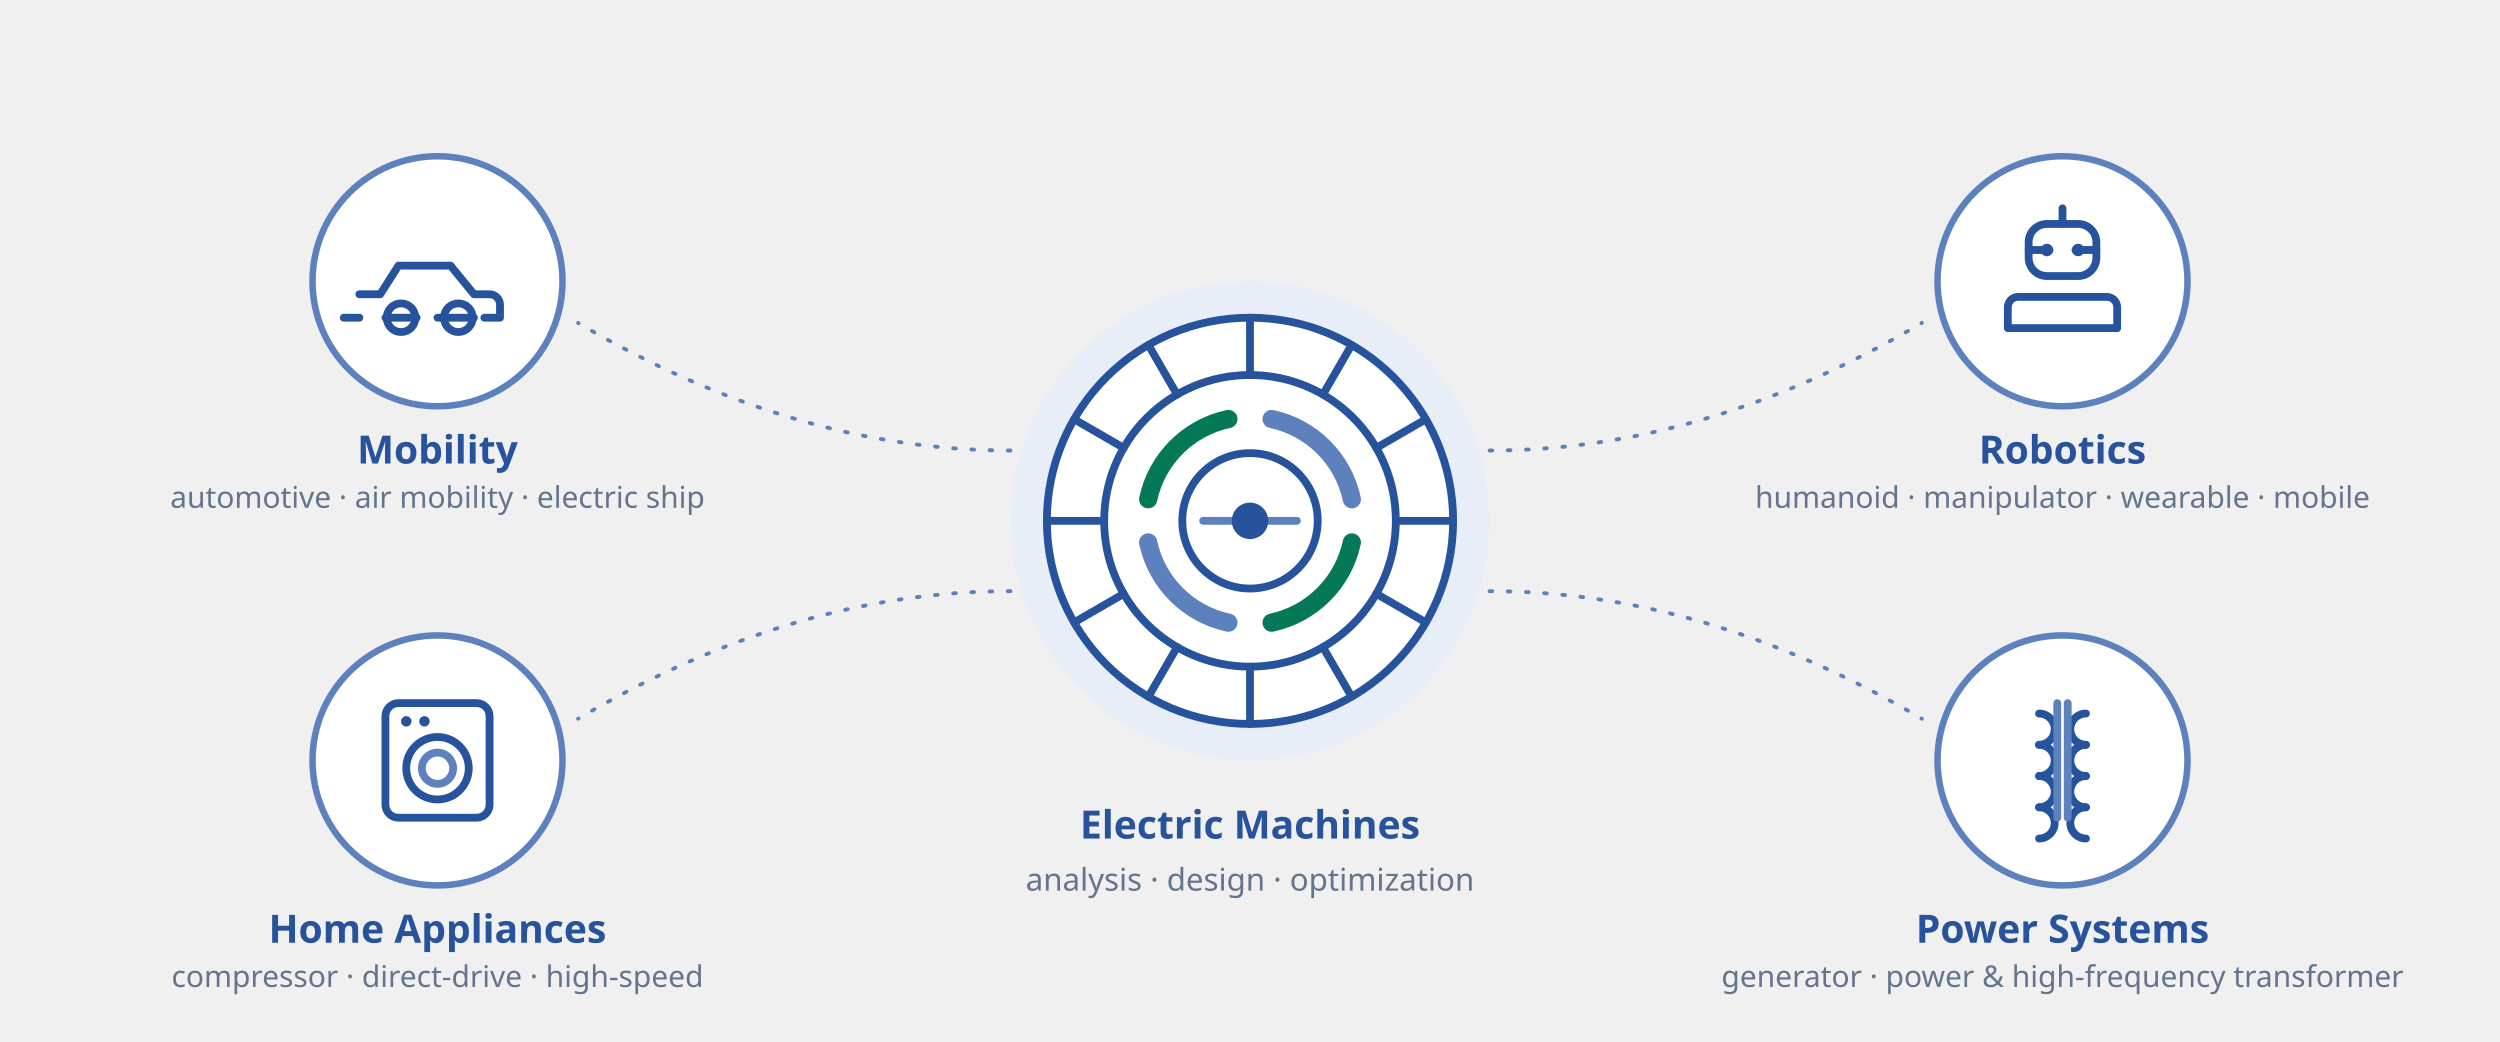
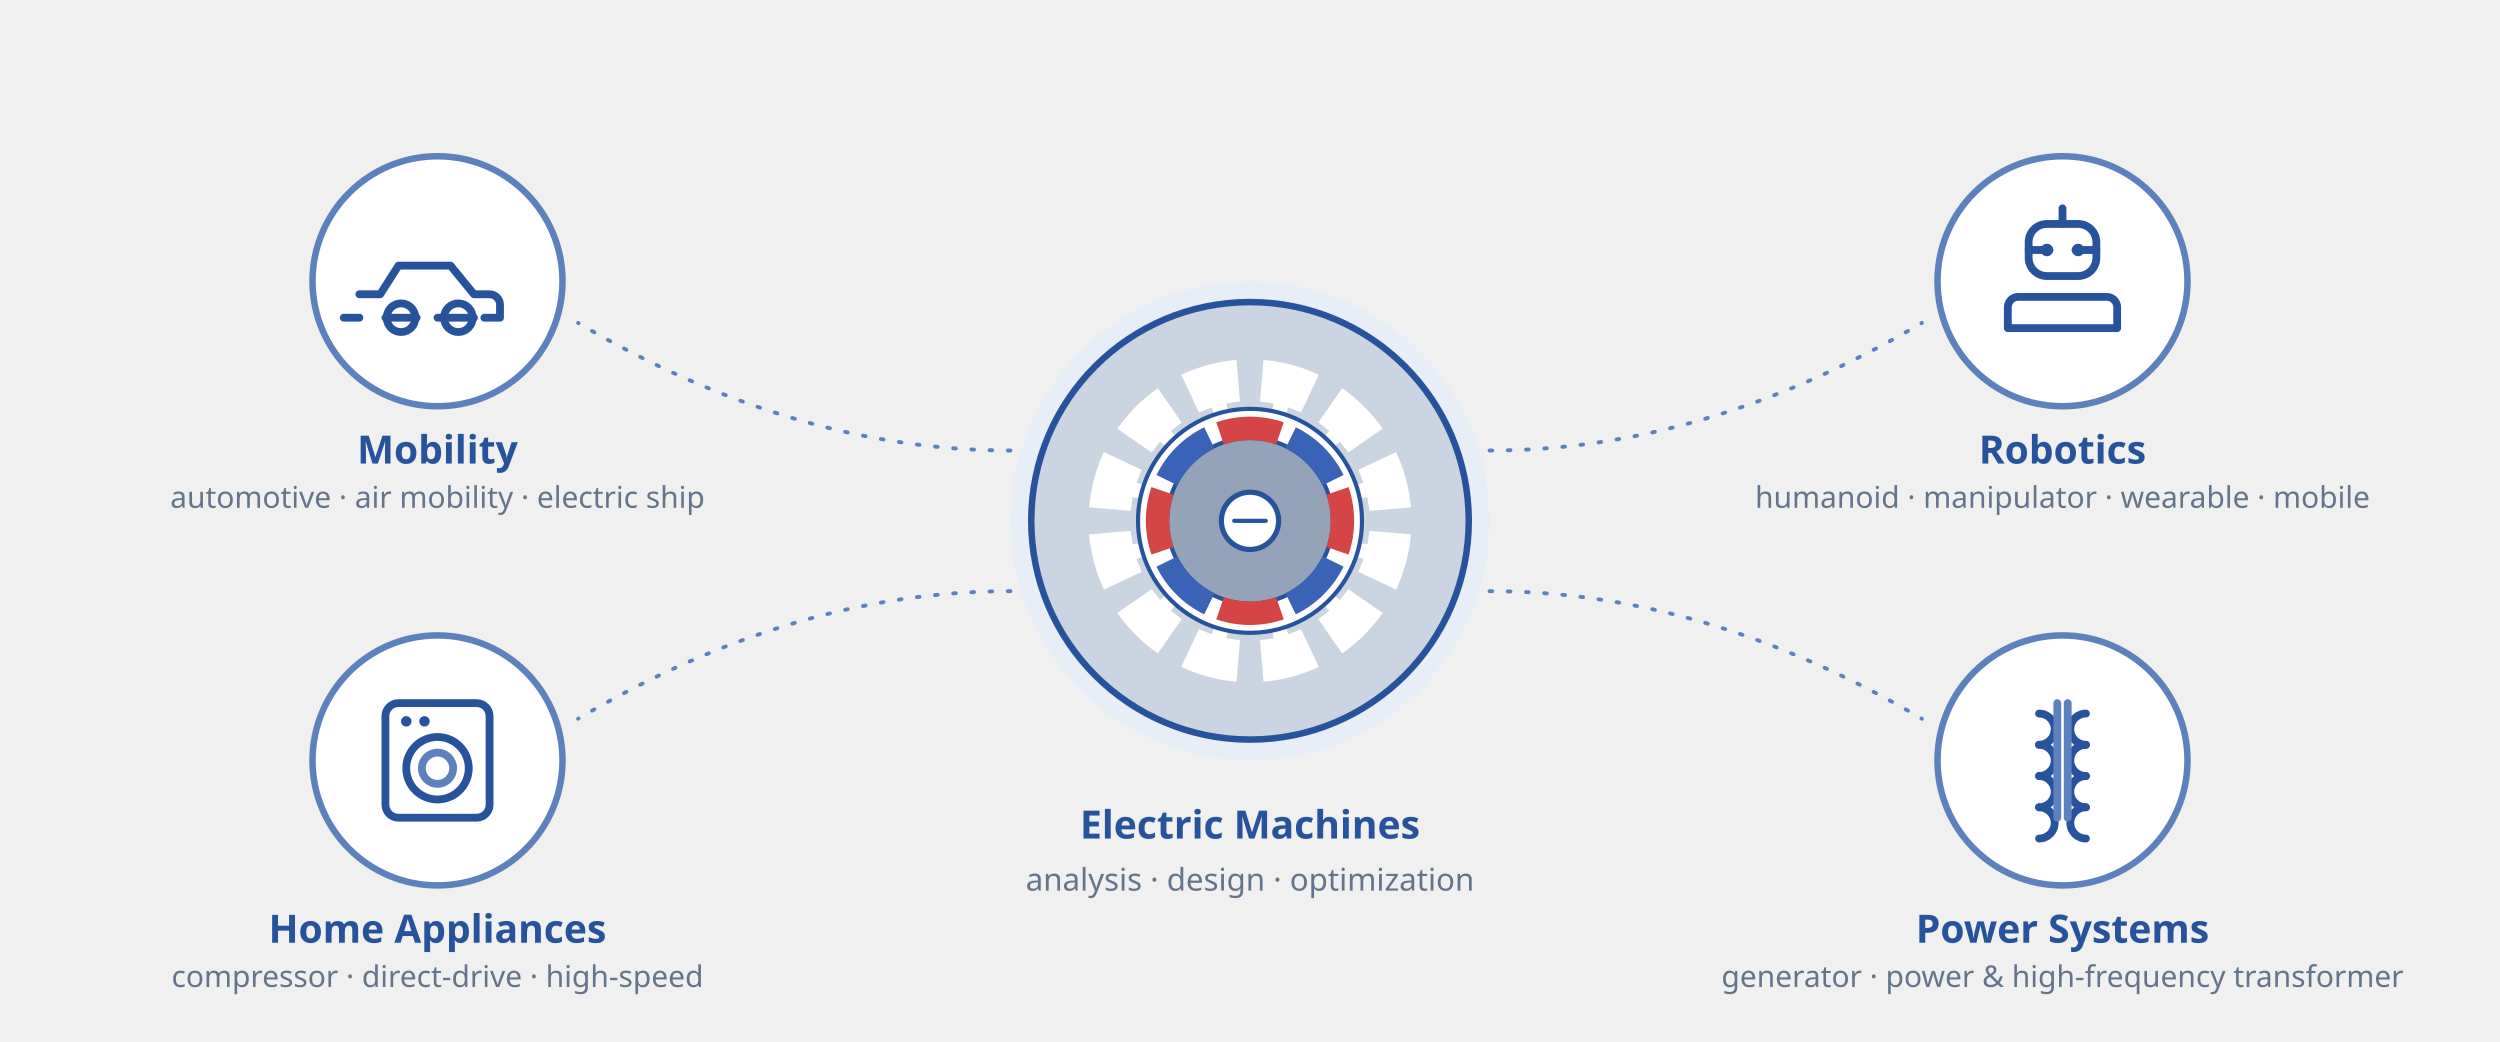
<svg xmlns="http://www.w3.org/2000/svg" viewBox="0 0 960 400" font-family="Pretendard, system-ui, sans-serif" role="img" aria-label="Application domains of EMEC research">
  <style>
  @keyframes spin { to { transform: rotate(360deg); } }
  @keyframes flow { to { stroke-dashoffset: -28; } }
  @keyframes glow {
    0%, 55%, 100% { fill: white; }
    12%           { fill: #E8EEF7; }
  }
  .rotor {
    animation: spin 14s linear infinite;
    transform-origin: 480px 200px;
  }
  .link { animation: flow 2.2s linear infinite; }
  .halo { animation: glow 8s ease-in-out infinite; }
  .halo-1 { animation-delay: 0s; }
  .halo-2 { animation-delay: 2s; }
  .halo-3 { animation-delay: 4s; }
  .halo-4 { animation-delay: 6s; }
  @media (prefers-reduced-motion: reduce) {
    .rotor, .link, .halo { animation: none; }
  }
</style>
  <path class="link" d="M 388 173 Q 305 173 222 124" fill="none" stroke="#5C81BC" stroke-width="1.5" stroke-dasharray="1 6" stroke-linecap="round" />
  <path class="link" d="M 572 173 Q 655 173 738 124" fill="none" stroke="#5C81BC" stroke-width="1.5" stroke-dasharray="1 6" stroke-linecap="round" />
  <path class="link" d="M 388 227 Q 305 227 222 276" fill="none" stroke="#5C81BC" stroke-width="1.5" stroke-dasharray="1 6" stroke-linecap="round" />
  <path class="link" d="M 572 227 Q 655 227 738 276" fill="none" stroke="#5C81BC" stroke-width="1.5" stroke-dasharray="1 6" stroke-linecap="round" />
  <g stroke-linecap="round" stroke-linejoin="round">
    <circle cx="480" cy="200" r="92" fill="#E8EEF7" />
-     <circle cx="480" cy="200" r="78" fill="white" stroke="#26539C" stroke-width="3" />
-     <line x1="558.0" y1="200.0" x2="536.0" y2="200.0" stroke="#26539C" stroke-width="3" />
-     <line x1="547.5" y1="239.0" x2="528.5" y2="228.0" stroke="#26539C" stroke-width="3" />
-     <line x1="519.0" y1="267.5" x2="508.0" y2="248.5" stroke="#26539C" stroke-width="3" />
-     <line x1="480.0" y1="278.0" x2="480.0" y2="256.0" stroke="#26539C" stroke-width="3" />
-     <line x1="441.0" y1="267.5" x2="452.0" y2="248.5" stroke="#26539C" stroke-width="3" />
-     <line x1="412.5" y1="239.0" x2="431.5" y2="228.0" stroke="#26539C" stroke-width="3" />
-     <line x1="402.0" y1="200.0" x2="424.0" y2="200.0" stroke="#26539C" stroke-width="3" />
-     <line x1="412.5" y1="161.0" x2="431.5" y2="172.0" stroke="#26539C" stroke-width="3" />
-     <line x1="441.0" y1="132.5" x2="452.0" y2="151.5" stroke="#26539C" stroke-width="3" />
-     <line x1="480.0" y1="122.0" x2="480.0" y2="144.0" stroke="#26539C" stroke-width="3" />
-     <line x1="519.0" y1="132.5" x2="508.0" y2="151.5" stroke="#26539C" stroke-width="3" />
-     <line x1="547.5" y1="161.0" x2="528.5" y2="172.0" stroke="#26539C" stroke-width="3" />
-     <circle cx="480" cy="200" r="56" fill="none" stroke="#26539C" stroke-width="3" />
+     <circle cx="480" cy="200" r="84" fill="#cbd5e1" stroke="#26539C" stroke-width="2.5" />
+     <path d="M 541.78 194.81 A 62 62 0 0 0 536.1 173.6 L 521.62 180.41 L 523.6 185.33 L 520.75 186.28 A 43 43 0 0 1 522.15 191.5 L 525.09 190.91 L 525.84 196.15 Z" fill="#ffffff" />
+     <path d="M 530.91 164.62 A 62 62 0 0 0 515.38 149.09 L 506.25 162.23 L 510.42 165.49 L 508.44 167.75 A 43 43 0 0 1 512.25 171.56 L 514.51 169.58 L 517.77 173.75 Z" fill="#ffffff" />
+     <path d="M 506.4 143.9 A 62 62 0 0 0 485.19 138.22 L 483.85 154.16 L 489.09 154.91 L 488.5 157.85 A 43 43 0 0 1 493.72 159.25 L 494.67 156.4 L 499.59 158.38 Z" fill="#ffffff" />
+     <path d="M 474.81 138.22 A 62 62 0 0 0 453.6 143.9 L 460.41 158.38 L 465.33 156.4 L 466.28 159.25 A 43 43 0 0 1 471.5 157.85 L 470.91 154.91 L 476.15 154.16 Z" fill="#ffffff" />
+     <path d="M 444.62 149.09 A 62 62 0 0 0 429.09 164.62 L 442.23 173.75 L 445.49 169.58 L 447.75 171.56 A 43 43 0 0 1 451.56 167.75 L 449.58 165.49 L 453.75 162.23 Z" fill="#ffffff" />
+     <path d="M 423.9 173.6 A 62 62 0 0 0 418.22 194.81 L 434.16 196.15 L 434.91 190.91 L 437.85 191.5 A 43 43 0 0 1 439.25 186.28 L 436.4 185.33 L 438.38 180.41 Z" fill="#ffffff" />
+     <path d="M 418.22 205.19 A 62 62 0 0 0 423.9 226.4 L 438.38 219.59 L 436.4 214.67 L 439.25 213.72 A 43 43 0 0 1 437.85 208.5 L 434.91 209.09 L 434.16 203.85 Z" fill="#ffffff" />
+     <path d="M 429.09 235.38 A 62 62 0 0 0 444.62 250.91 L 453.75 237.77 L 449.58 234.51 L 451.56 232.25 A 43 43 0 0 1 447.75 228.44 L 445.49 230.42 L 442.23 226.25 Z" fill="#ffffff" />
+     <path d="M 453.6 256.1 A 62 62 0 0 0 474.81 261.78 L 476.15 245.84 L 470.91 245.09 L 471.5 242.15 A 43 43 0 0 1 466.28 240.75 L 465.33 243.6 L 460.41 241.62 Z" fill="#ffffff" />
+     <path d="M 485.19 261.78 A 62 62 0 0 0 506.4 256.1 L 499.59 241.62 L 494.67 243.6 L 493.72 240.75 A 43 43 0 0 1 488.5 242.15 L 489.09 245.09 L 483.85 245.84 Z" fill="#ffffff" />
+     <path d="M 515.38 250.91 A 62 62 0 0 0 530.91 235.38 L 517.77 226.25 L 514.51 230.42 L 512.25 228.44 A 43 43 0 0 1 508.44 232.25 L 510.42 234.51 L 506.25 237.77 Z" fill="#ffffff" />
+     <path d="M 536.1 226.4 A 62 62 0 0 0 541.78 205.19 L 525.84 203.85 L 525.09 209.09 L 522.15 208.5 A 43 43 0 0 1 520.75 213.72 L 523.6 214.67 L 521.62 219.59 Z" fill="#ffffff" />
+     <circle cx="480" cy="200" r="43" fill="#ffffff" stroke="#26539C" stroke-width="1.6" />
    <g class="rotor">
-       <path d="M 519.1 208.3 A 40 40 0 0 1 488.3 239.1" fill="none" stroke="#047857" stroke-width="7" />
-       <path d="M 471.7 239.1 A 40 40 0 0 1 440.9 208.3" fill="none" stroke="#5C81BC" stroke-width="7" />
-       <path d="M 440.9 191.7 A 40 40 0 0 1 471.7 160.9" fill="none" stroke="#047857" stroke-width="7" />
-       <path d="M 488.3 160.9 A 40 40 0 0 1 519.1 191.7" fill="none" stroke="#5C81BC" stroke-width="7" />
-       <circle cx="480" cy="200" r="26" fill="white" stroke="#26539C" stroke-width="3" />
-       <line x1="462" y1="200" x2="498" y2="200" stroke="#5C81BC" stroke-width="3" />
-       <circle cx="480" cy="200" r="7" fill="#26539C" />
+       <circle cx="480" cy="200" r="31.8" fill="#94a3b8" stroke="#26539C" stroke-width="1.6" />
+       <path d="M 509.33 210.04 A 31 31 0 0 0 509.33 189.96 L 517.84 187.04 A 40 40 0 0 1 517.84 212.96 Z" fill="#d64545" />
+       <path d="M 507.84 186.36 A 31 31 0 0 0 493.64 172.16 L 497.6 164.08 A 40 40 0 0 1 515.92 182.4 Z" fill="#3a63b8" />
+       <path d="M 490.04 170.67 A 31 31 0 0 0 469.96 170.67 L 467.04 162.16 A 40 40 0 0 1 492.96 162.16 Z" fill="#d64545" />
+       <path d="M 466.36 172.16 A 31 31 0 0 0 452.16 186.36 L 444.08 182.4 A 40 40 0 0 1 462.4 164.08 Z" fill="#3a63b8" />
+       <path d="M 450.67 189.96 A 31 31 0 0 0 450.67 210.04 L 442.16 212.96 A 40 40 0 0 1 442.16 187.04 Z" fill="#d64545" />
+       <path d="M 452.16 213.64 A 31 31 0 0 0 466.36 227.84 L 462.4 235.92 A 40 40 0 0 1 444.08 217.6 Z" fill="#3a63b8" />
+       <path d="M 469.96 229.33 A 31 31 0 0 0 490.04 229.33 L 492.96 237.84 A 40 40 0 0 1 467.04 237.84 Z" fill="#d64545" />
+       <path d="M 493.64 227.84 A 31 31 0 0 0 507.84 213.64 L 515.92 217.6 A 40 40 0 0 1 497.6 235.92 Z" fill="#3a63b8" />
+       <circle cx="480" cy="200" r="11" fill="#ffffff" stroke="#26539C" stroke-width="2" />
+       <path d="M 473.95 200 L 486.05 200" stroke="#26539C" stroke-width="1.6" fill="none" />
    </g>
  </g>
  <text x="480" y="322" text-anchor="middle" font-size="15" font-weight="700" fill="#26539C">Electric Machines</text>
  <text x="480" y="342" text-anchor="middle" font-size="12" fill="#64748b">analysis · design · optimization</text>
  <g stroke-linecap="round" stroke-linejoin="round">
    <circle class="halo halo-1" cx="168" cy="108" r="48" fill="white" stroke="#5C81BC" stroke-width="2.5" />
    <g fill="none" stroke="#26539C" stroke-width="3">
      <path d="M 138 113 h 8 l 7 -11 h 20 l 9 11 h 6 a 4 4 0 0 1 4 4 v 5 h -6" />
      <path d="M 182 122 h -14 M 160 122 h -12 M 138 122 h -6" />
      <circle cx="154" cy="122" r="5.5" />
      <circle cx="176" cy="122" r="5.5" />
    </g>
  </g>
  <text x="168" y="178" text-anchor="middle" font-size="15" font-weight="700" fill="#26539C">Mobility</text>
  <text x="168" y="195" text-anchor="middle" font-size="11.5" fill="#64748b">automotive · air mobility · electric ship</text>
  <g stroke-linecap="round" stroke-linejoin="round">
    <circle class="halo halo-2" cx="792" cy="108" r="48" fill="white" stroke="#5C81BC" stroke-width="2.5" />
    <g fill="none" stroke="#26539C" stroke-width="3">
      <rect x="779" y="86" width="26" height="20" rx="7" />
      <circle cx="786" cy="96" r="2.4" fill="#26539C" stroke="none" />
      <circle cx="798" cy="96" r="2.4" fill="#26539C" stroke="none" />
      <path d="M 792 86 v -6 M 779 96 h 8 M 805 96 h -8" />
      <path d="M 775 114 h 34 a 4 4 0 0 1 4 4 v 8 h -42 v -8 a 4 4 0 0 1 4 -4 z" />
    </g>
  </g>
  <text x="792" y="178" text-anchor="middle" font-size="15" font-weight="700" fill="#26539C">Robotics</text>
  <text x="792" y="195" text-anchor="middle" font-size="11.5" fill="#64748b">humanoid · manipulator · wearable · mobile</text>
  <g stroke-linecap="round" stroke-linejoin="round">
    <circle class="halo halo-4" cx="168" cy="292" r="48" fill="white" stroke="#5C81BC" stroke-width="2.5" />
    <g fill="none" stroke="#26539C" stroke-width="3">
      <rect x="148" y="270" width="40" height="44" rx="5" />
      <circle cx="168" cy="295" r="12" />
      <circle cx="168" cy="295" r="6" stroke="#5C81BC" />
      <circle cx="156" cy="277" r="2" fill="#26539C" stroke="none" />
      <circle cx="163" cy="277" r="2" fill="#26539C" stroke="none" />
    </g>
  </g>
  <text x="168" y="362" text-anchor="middle" font-size="15" font-weight="700" fill="#26539C">Home Appliances</text>
  <text x="168" y="379" text-anchor="middle" font-size="11.5" fill="#64748b">compressor · direct-drive · high-speed</text>
  <g stroke-linecap="round" stroke-linejoin="round">
    <circle class="halo halo-3" cx="792" cy="292" r="48" fill="white" stroke="#5C81BC" stroke-width="2.5" />
    <g fill="none" stroke="#26539C" stroke-width="3">
      <path d="M 783 274 a 6 6 0 0 1 0 12" />
      <path d="M 801 274 a 6 6 0 0 0 0 12" />
      <path d="M 783 286 a 6 6 0 0 1 0 12" />
      <path d="M 801 286 a 6 6 0 0 0 0 12" />
      <path d="M 783 298 a 6 6 0 0 1 0 12" />
      <path d="M 801 298 a 6 6 0 0 0 0 12" />
      <path d="M 783 310 a 6 6 0 0 1 0 12" />
      <path d="M 801 310 a 6 6 0 0 0 0 12" />
      <line x1="790" y1="270" x2="790" y2="314" stroke="#5C81BC" />
      <line x1="794" y1="270" x2="794" y2="314" stroke="#5C81BC" />
    </g>
  </g>
  <text x="792" y="362" text-anchor="middle" font-size="15" font-weight="700" fill="#26539C">Power Systems</text>
  <text x="792" y="379" text-anchor="middle" font-size="11.5" fill="#64748b">generator · power &amp; high-frequency transformer</text>
</svg>
